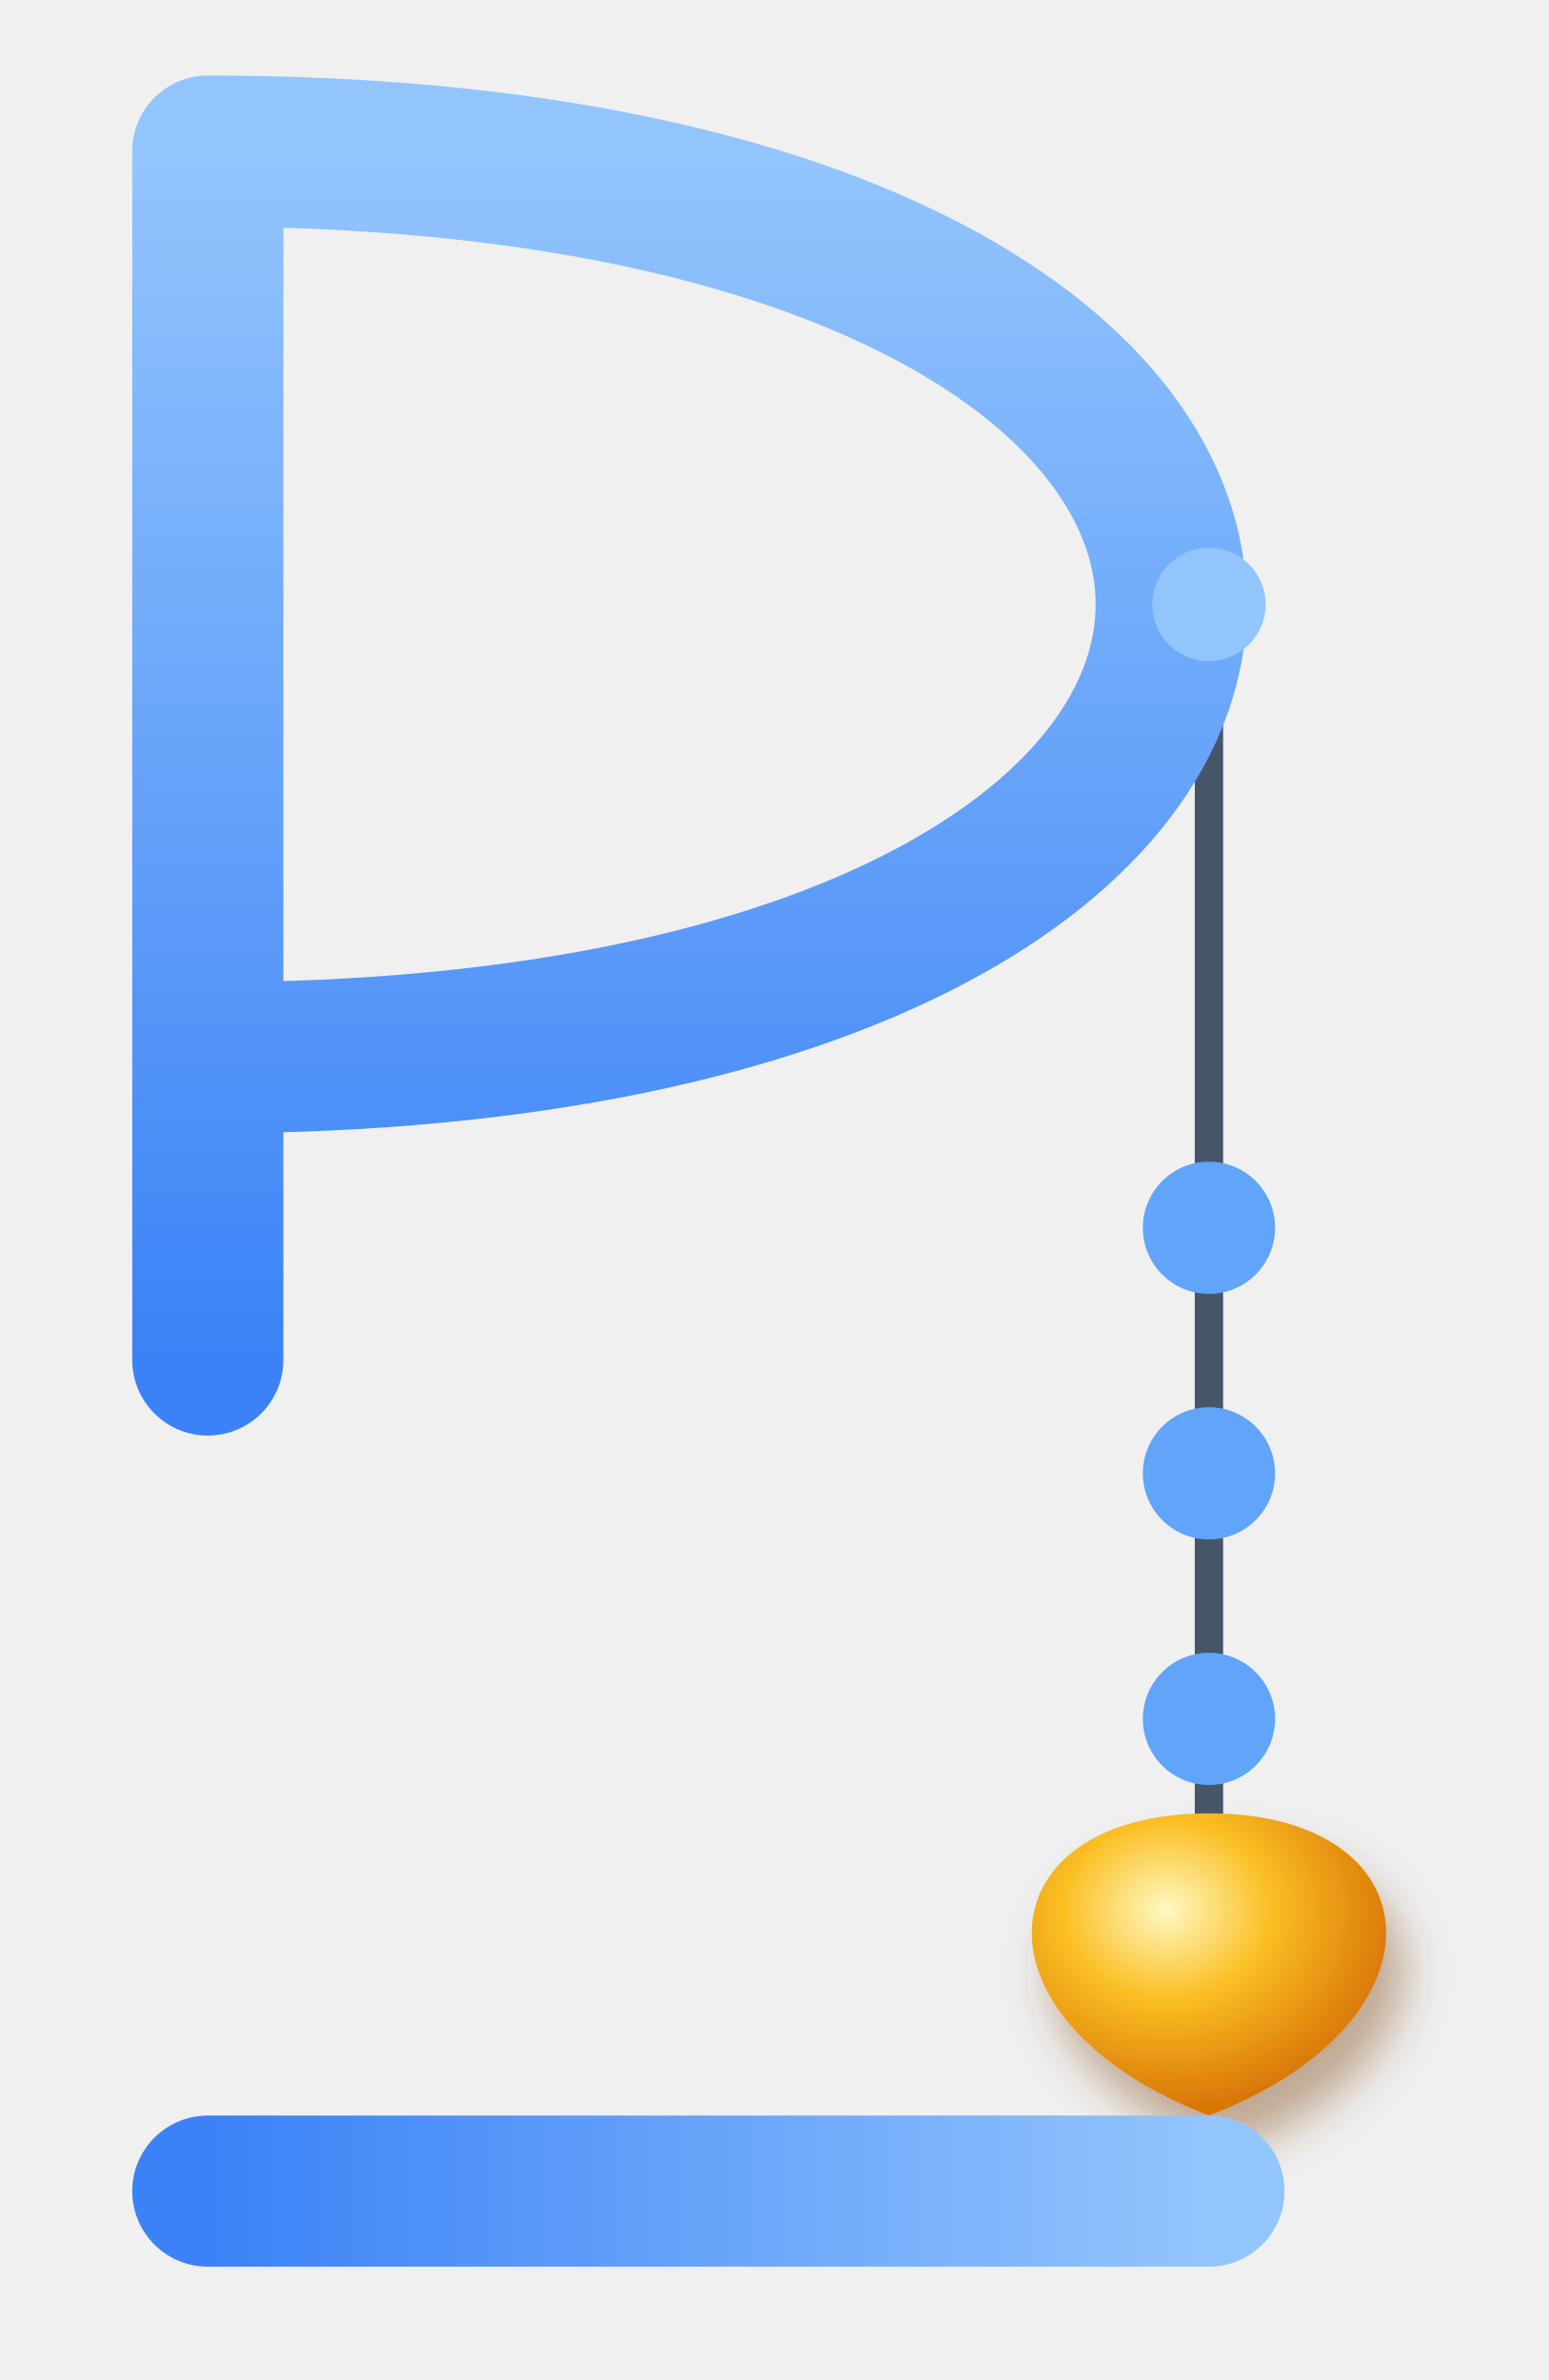
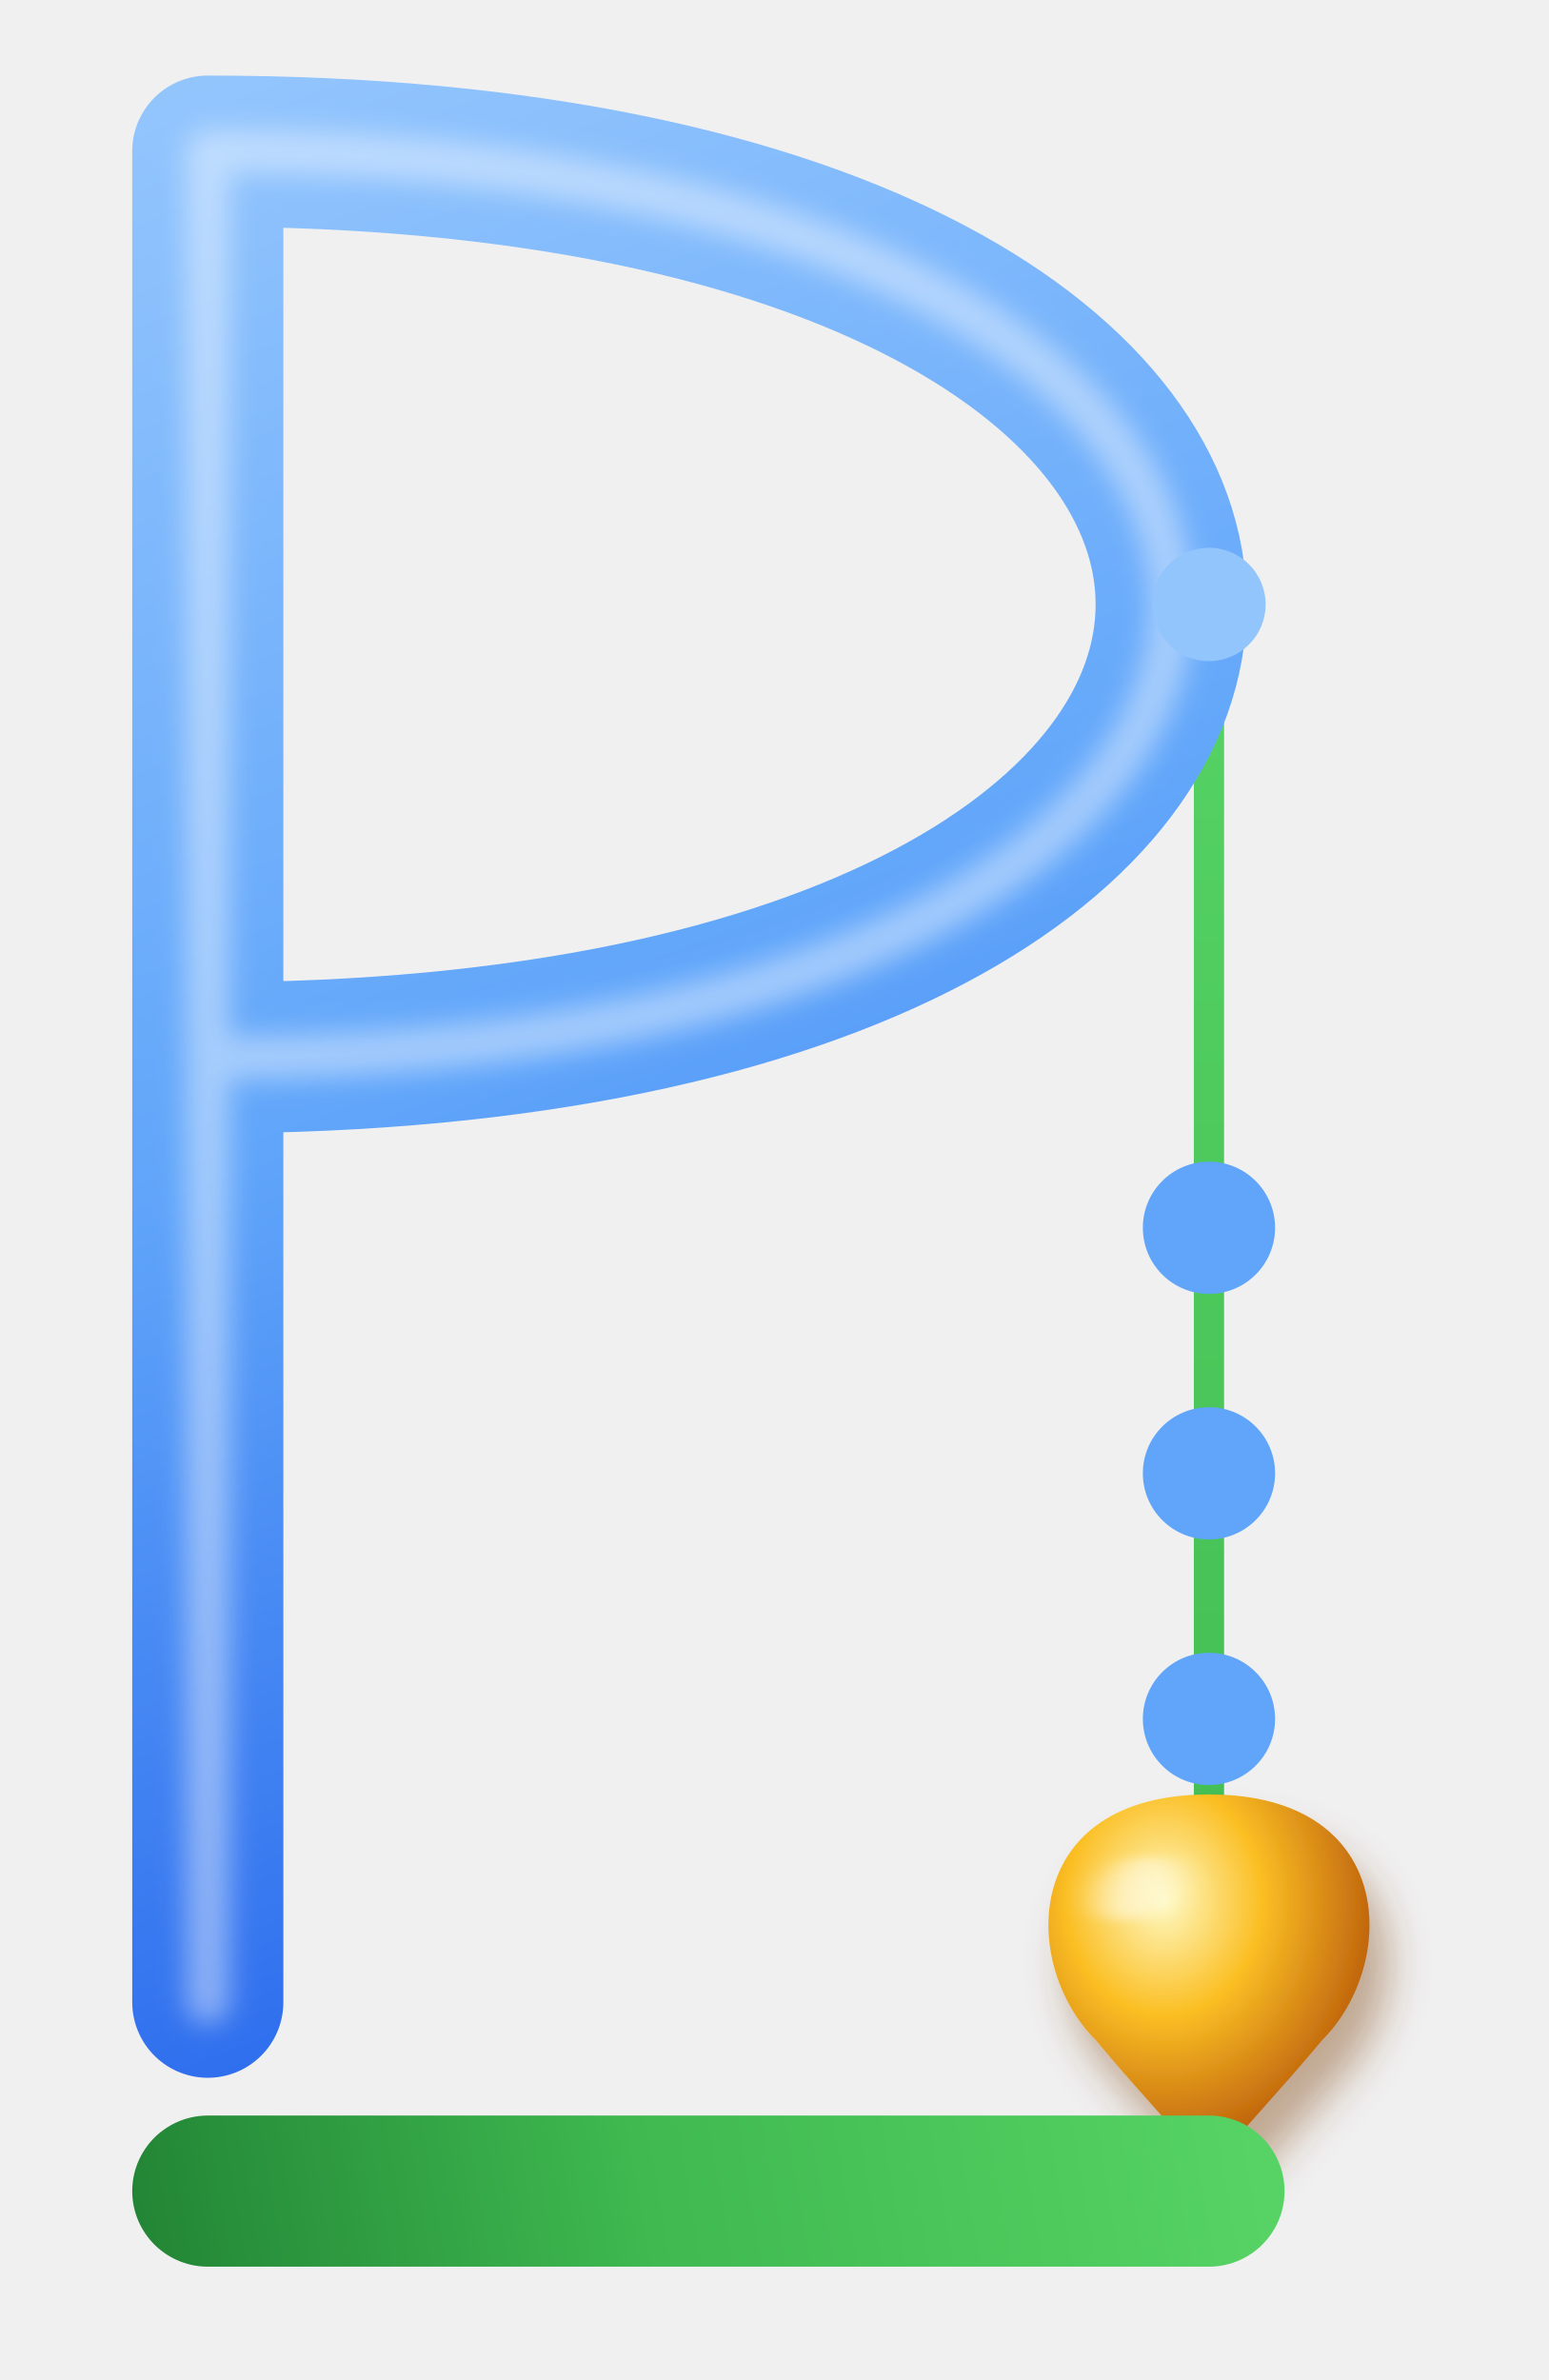
<svg xmlns="http://www.w3.org/2000/svg" viewBox="14 10 82 126" role="img" aria-label="plumb-line logo">
  <defs>
-     <linearGradient id="pg" x1="25" y1="18" x2="25" y2="82" gradientUnits="userSpaceOnUse">
+     <linearGradient id="pg" x1="20" y1="16" x2="58" y2="118" gradientUnits="userSpaceOnUse">
      <stop offset="0%" stop-color="#93c5fd" />
-       <stop offset="100%" stop-color="#3b82f6" />
+       <stop offset="50%" stop-color="#60a5fa" />
+       <stop offset="100%" stop-color="#2563eb" />
    </linearGradient>
-     <linearGradient id="lg" x1="78" y1="126" x2="25" y2="126" gradientUnits="userSpaceOnUse">
-       <stop offset="0%" stop-color="#93c5fd" />
-       <stop offset="100%" stop-color="#3b82f6" />
+     <linearGradient id="lg" x1="80" y1="121" x2="22" y2="131" gradientUnits="userSpaceOnUse">
+       <stop offset="0%" stop-color="#56d364" />
+       <stop offset="55%" stop-color="#3fb950" />
+       <stop offset="100%" stop-color="#238636" />
    </linearGradient>
-     <radialGradient id="bg" cx="38%" cy="32%" r="65%">
+     <linearGradient id="sg" x1="78" y1="42" x2="78" y2="126" gradientUnits="userSpaceOnUse">
+       <stop offset="0%" stop-color="#56d364" />
+       <stop offset="100%" stop-color="#3fb950" />
+     </linearGradient>
+     <radialGradient id="bg" cx="36%" cy="28%" r="72%">
      <stop offset="0%" stop-color="#fef9c3" />
-       <stop offset="45%" stop-color="#fbbf24" />
-       <stop offset="100%" stop-color="#d97706" />
+       <stop offset="42%" stop-color="#fbbf24" />
+       <stop offset="100%" stop-color="#b45309" />
    </radialGradient>
-     <filter id="bs" x="-50%" y="-20%" width="200%" height="160%">
-       <feGaussianBlur in="SourceAlpha" stdDeviation="1.2" result="blur" />
+     <filter id="bs" x="-60%" y="-30%" width="220%" height="190%">
+       <feGaussianBlur in="SourceAlpha" stdDeviation="1.1" result="blur" />
      <feOffset in="blur" dx="1" dy="2" result="o" />
      <feFlood flood-color="#78350f" flood-opacity="0.4" result="c" />
      <feComposite in="c" in2="o" operator="in" result="sh" />
      <feMerge>
        <feMergeNode in="sh" />
        <feMergeNode in="SourceGraphic" />
      </feMerge>
    </filter>
+     <filter id="soft" x="-40%" y="-40%" width="180%" height="180%">
+       <feGaussianBlur stdDeviation="0.7" />
+     </filter>
  </defs>
-   <line x1="78" y1="42" x2="78" y2="106" stroke="#475569" stroke-width="1.5" stroke-linecap="round" />
-   <path d="M 25,82 L 25,18 C 93,18 93,66 25,66" fill="none" stroke="url(#pg)" stroke-width="8" stroke-linecap="round" stroke-linejoin="round" />
+   <line x1="78" y1="42" x2="78" y2="105" stroke="url(#sg)" stroke-width="1.6" stroke-linecap="round" />
+   <path d="M 25,116 L 25,18 C 93,18 93,66 25,66" fill="none" stroke="url(#pg)" stroke-width="8" stroke-linecap="round" stroke-linejoin="round" />
+   <path d="M 25,116 L 25,18 C 93,18 93,66 25,66" fill="none" stroke="#ffffff" stroke-opacity="0.42" stroke-width="2.3" stroke-linecap="round" stroke-linejoin="round" filter="url(#soft)" />
  <circle cx="78" cy="42" r="3" fill="#93c5fd" />
  <circle cx="78" cy="75" r="3.5" fill="#60a5fa" />
  <circle cx="78" cy="88" r="3.5" fill="#60a5fa" />
  <circle cx="78" cy="101" r="3.5" fill="#60a5fa" />
-   <path d="M 78,106 C 90,106 91,117 78,122 C 65,117 66,106 78,106 Z" fill="url(#bg)" filter="url(#bs)" />
-   <line x1="78" y1="126" x2="25" y2="126" stroke="url(#lg)" stroke-width="8" stroke-linecap="round" />
+   <path d="M 78,105 C 88,105 88,114 84,118 C 81.5,121 79.5,123 78,125 C 76.5,123 74.5,121 72,118 C 68,114 68,105 78,105 Z" fill="url(#bg)" filter="url(#bs)" />
+   <ellipse cx="74.2" cy="110" rx="2.2" ry="1.5" fill="#fffbe6" opacity="0.6" transform="rotate(-32 74.2 110)" filter="url(#soft)" />
+   <path d="M 78,126 L 25,126" fill="none" stroke="url(#lg)" stroke-width="8" stroke-linecap="round" />
+   <path d="M 78,126 L 25,126" fill="none" stroke="#ffffff" stroke-opacity="0.42" stroke-width="2.3" stroke-linecap="round" filter="url(#soft)" />
</svg>
